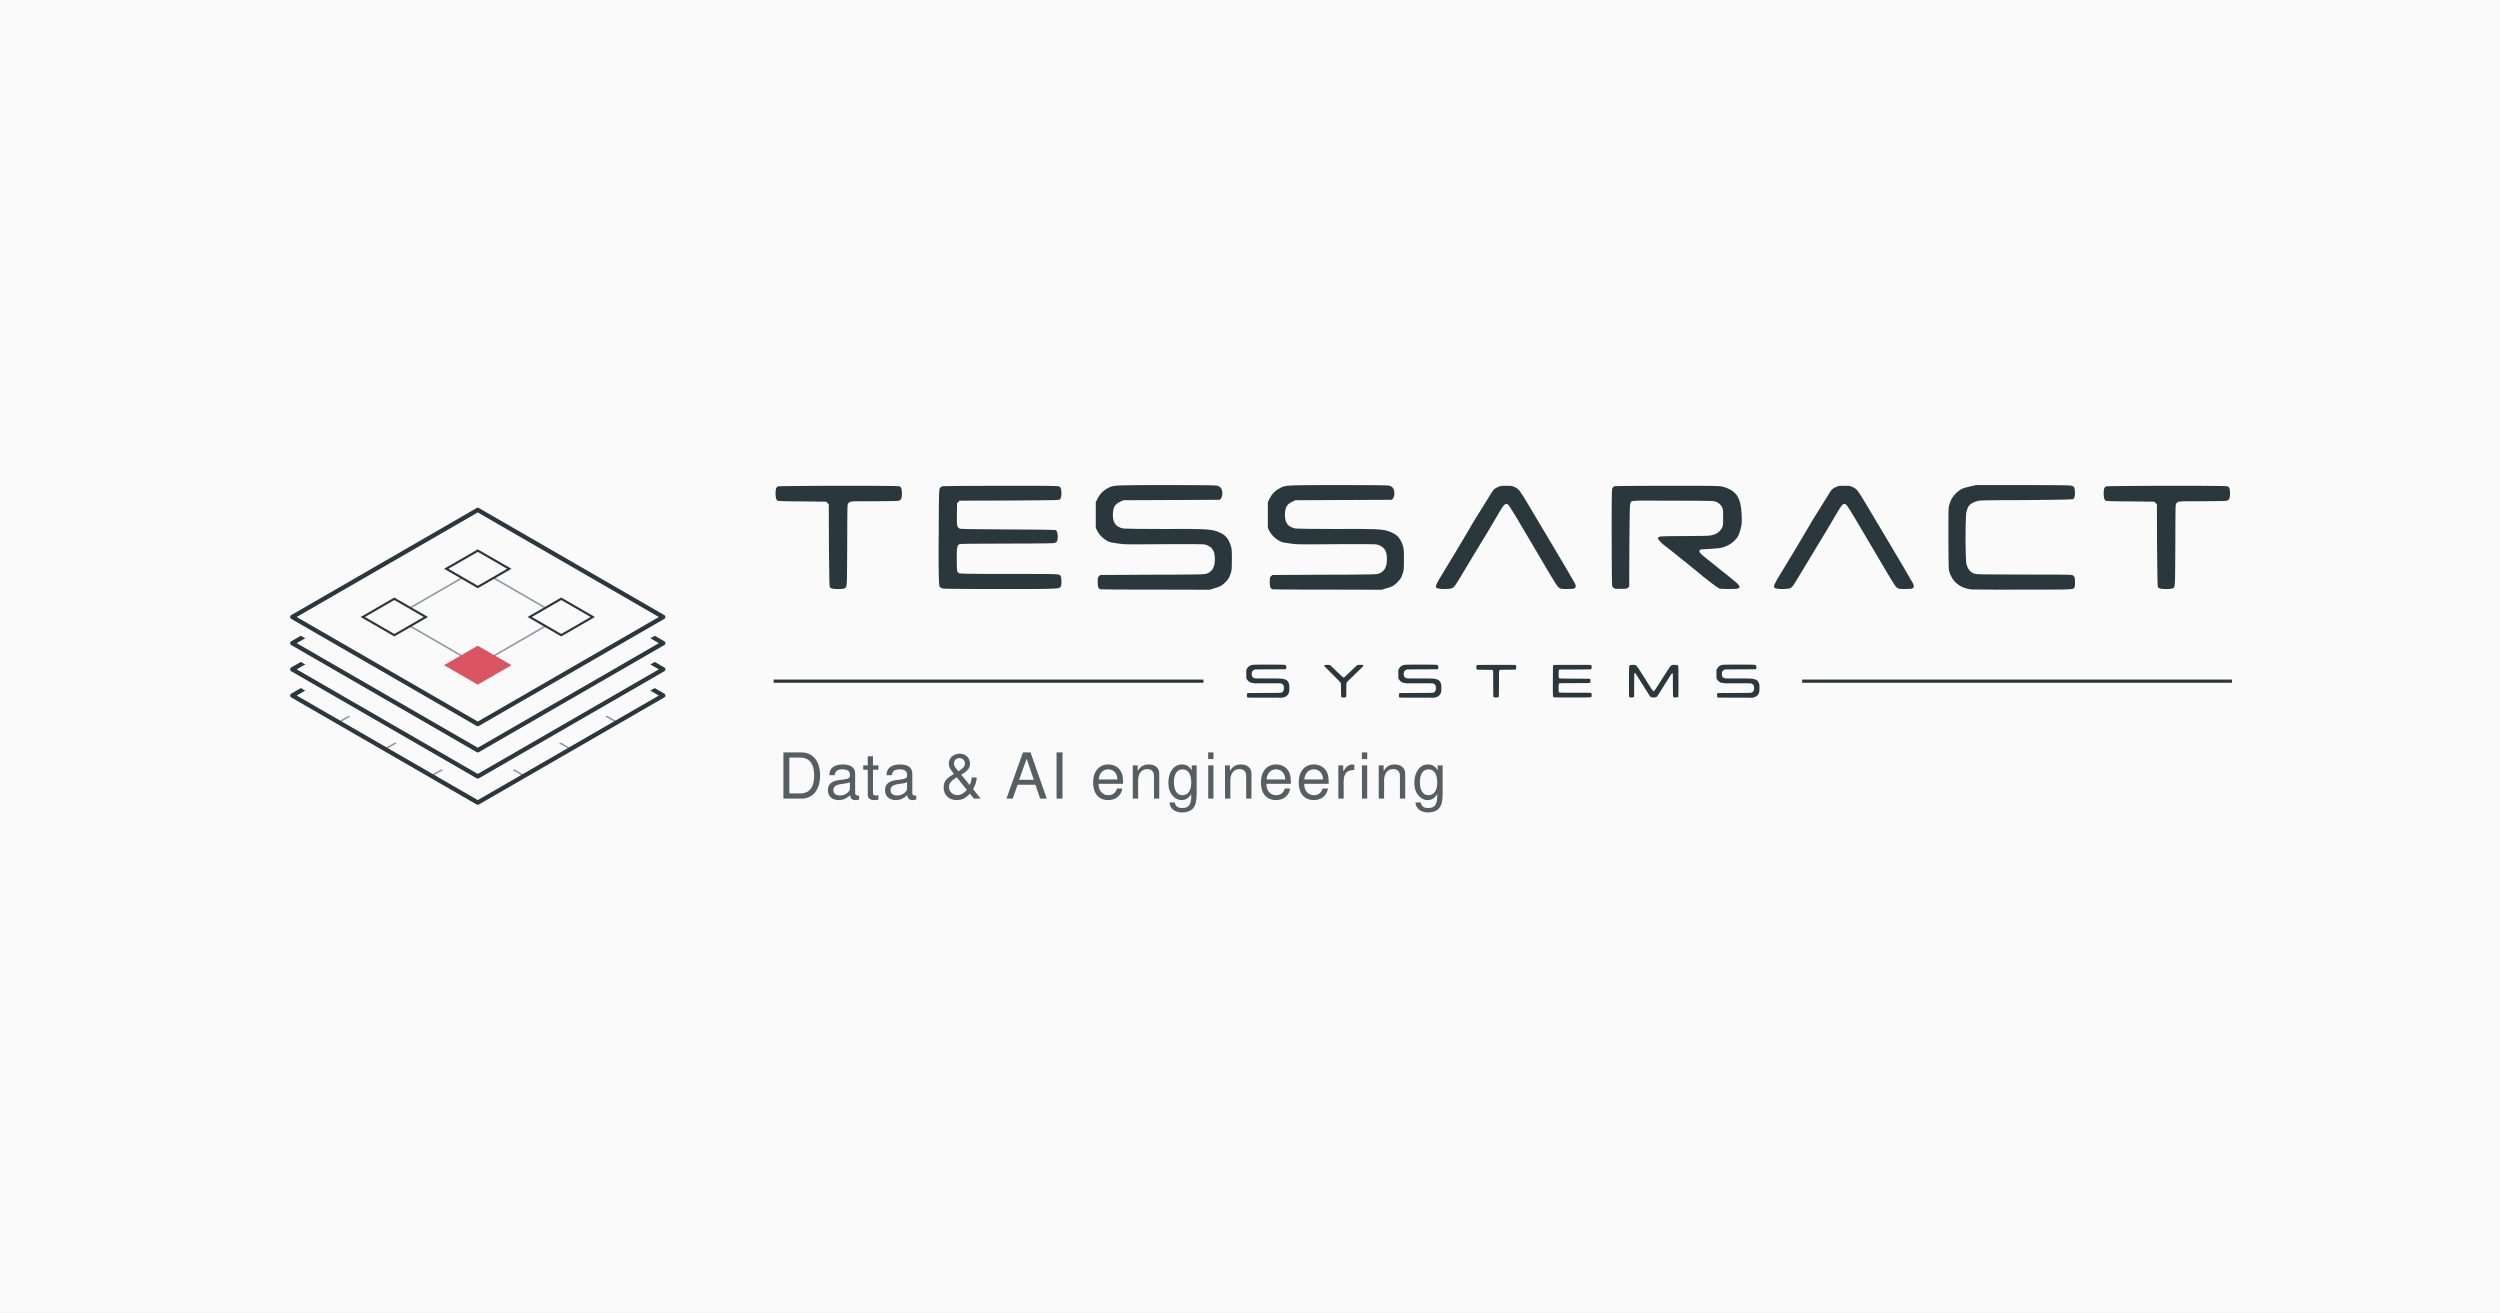
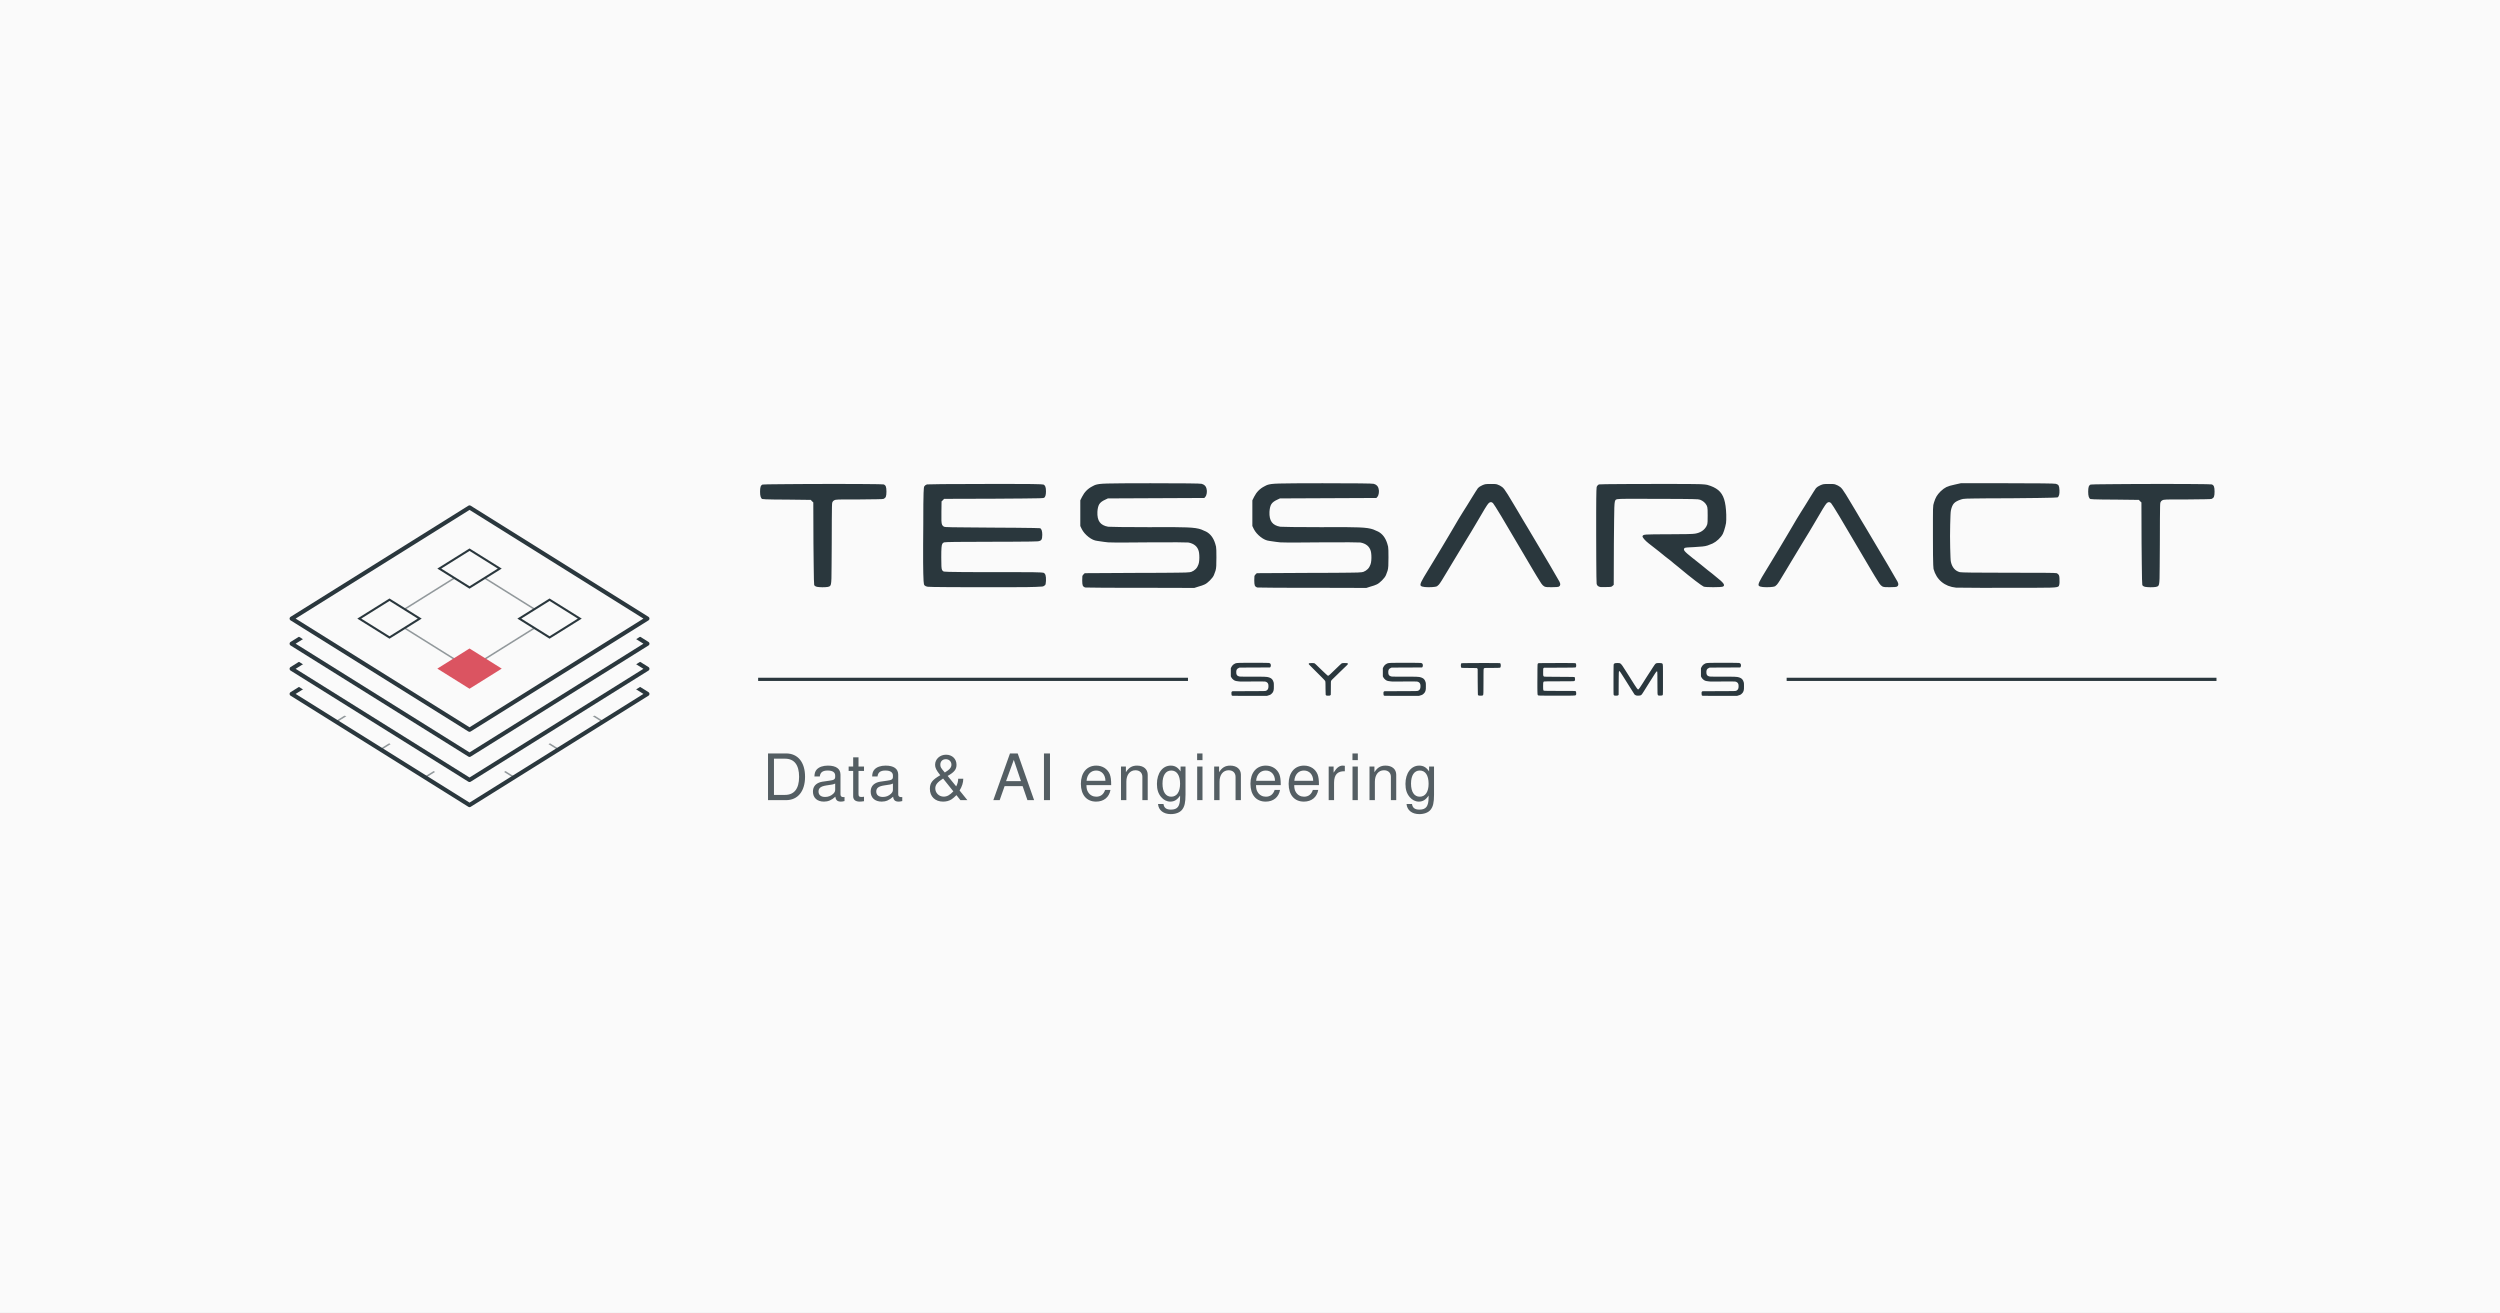
<svg xmlns="http://www.w3.org/2000/svg" viewBox="0 0 1200 630" width="1200" height="630" role="img" aria-label="Tessaract Systems">
  <defs>
    <mask id="og_m0" maskUnits="userSpaceOnUse" x="0" y="0" width="760" height="610">
      <rect x="0" y="0" width="760" height="610" fill="#fff" />
-       <polygon points="200,218.85 370,317 200,415.15 30,317" fill="#000" stroke="#000" stroke-width="22" stroke-linejoin="round" />
-       <polygon points="200,194.85 370,293 200,391.15 30,293" fill="#000" stroke="#000" stroke-width="22" stroke-linejoin="round" />
-       <polygon points="200,170.85 370,269 200,367.15 30,269" fill="#000" stroke="#000" stroke-width="22" stroke-linejoin="round" />
+       <polygon points="200,210.75 370,317 200,423.25 30,317" fill="#000" stroke="#000" stroke-width="22" stroke-linejoin="round" />
+       <polygon points="200,186.75 370,293 200,399.25 30,293" fill="#000" stroke="#000" stroke-width="22" stroke-linejoin="round" />
+       <polygon points="200,162.75 370,269 200,375.25 30,269" fill="#000" stroke="#000" stroke-width="22" stroke-linejoin="round" />
    </mask>
    <mask id="og_m1" maskUnits="userSpaceOnUse" x="0" y="0" width="760" height="610">
      <rect x="0" y="0" width="760" height="610" fill="#fff" />
-       <polygon points="200,194.85 370,293 200,391.15 30,293" fill="#000" stroke="#000" stroke-width="22" stroke-linejoin="round" />
-       <polygon points="200,170.85 370,269 200,367.15 30,269" fill="#000" stroke="#000" stroke-width="22" stroke-linejoin="round" />
+       <polygon points="200,186.75 370,293 200,399.25 30,293" fill="#000" stroke="#000" stroke-width="22" stroke-linejoin="round" />
+       <polygon points="200,162.75 370,269 200,375.25 30,269" fill="#000" stroke="#000" stroke-width="22" stroke-linejoin="round" />
    </mask>
    <mask id="og_m2" maskUnits="userSpaceOnUse" x="0" y="0" width="760" height="610">
      <rect x="0" y="0" width="760" height="610" fill="#fff" />
-       <polygon points="200,170.85 370,269 200,367.15 30,269" fill="#000" stroke="#000" stroke-width="22" stroke-linejoin="round" />
+       <polygon points="200,162.75 370,269 200,375.25 30,269" fill="#000" stroke="#000" stroke-width="22" stroke-linejoin="round" />
    </mask>
  </defs>
  <rect width="1200" height="630" fill="#FAFAFA" />
-   <g transform="translate(132.98,236.38) scale(0.5236397) translate(-16,-154.85)">
+   <g transform="translate(132.98,235.54) scale(0.5021398) translate(-16,-146.75)">
    <g mask="url(#og_m0)">
-       <polygon points="200,242.85 370,341 200,439.15 30,341" fill="none" stroke="#2A373D" stroke-width="4" stroke-linejoin="round" />
-       <path d="M72.5,365.54 L242.5,267.39 M115,390.07 L285,291.93 M157.5,414.61 L327.5,316.46 M157.5,267.39 L327.5,365.54 M115,291.93 L285,390.07 M72.5,316.46 L242.5,414.61" fill="none" stroke="#2A373D" stroke-width="1.5" stroke-linecap="round" opacity=".5" />
+       <polygon points="200,234.75 370,341 200,447.25 30,341" fill="none" stroke="#2A373D" stroke-width="4" stroke-linejoin="round" />
+       <path d="M72.5,367.56 L242.5,261.31 M115,394.12 L285,287.88 M157.5,420.69 L327.5,314.44 M157.5,261.31 L327.5,367.56 M115,287.88 L285,394.12 M72.5,314.44 L242.5,420.69" fill="none" stroke="#2A373D" stroke-width="1.5" stroke-linecap="round" opacity=".5" />
    </g>
    <g mask="url(#og_m1)">
-       <polygon points="200,218.85 370,317 200,415.15 30,317" fill="none" stroke="#2A373D" stroke-width="4" stroke-linejoin="round" />
-       <path d="M195.8,319.42 L191.5,267.93" fill="none" stroke="#2A373D" stroke-width="2" opacity=".75" />
-       <path d="M195.8,319.42 L289.2,314.58" fill="none" stroke="#2A373D" stroke-width="2" opacity=".75" />
-       <path d="M195.8,319.42 L106.5,321.85" fill="none" stroke="#2A373D" stroke-width="2" opacity=".75" />
-       <path d="M195.8,319.42 L204.2,368.5" fill="none" stroke="#2A373D" stroke-width="2" opacity=".75" />
-       <path d="M191.5,267.93 L289.2,314.58 M204.2,368.5 L106.5,321.85" fill="none" stroke="#2A373D" stroke-width="2" opacity=".75" />
-       <ellipse cx="191.5" cy="267.93" rx="10.8" ry="6.24" fill="#FAFAFA" stroke="#2A373D" stroke-width="2" />
-       <ellipse cx="289.2" cy="314.58" rx="10.8" ry="6.24" fill="#FAFAFA" stroke="#2A373D" stroke-width="2" />
-       <ellipse cx="106.5" cy="321.85" rx="10.8" ry="6.24" fill="#FAFAFA" stroke="#2A373D" stroke-width="2" />
-       <ellipse cx="204.2" cy="368.5" rx="10.8" ry="6.24" fill="#FAFAFA" stroke="#2A373D" stroke-width="2" />
-       <ellipse cx="195.8" cy="319.42" rx="15.6" ry="9.01" fill="#2A373D" stroke="#2A373D" stroke-width="2" />
+       <polygon points="200,210.75 370,317 200,423.25 30,317" fill="none" stroke="#2A373D" stroke-width="4" stroke-linejoin="round" />
+       <path d="M195.8,319.62 L191.5,263.88" fill="none" stroke="#2A373D" stroke-width="2" opacity=".75" />
+       <path d="M195.8,319.62 L289.2,314.38" fill="none" stroke="#2A373D" stroke-width="2" opacity=".75" />
+       <path d="M195.8,319.62 L106.5,322.25" fill="none" stroke="#2A373D" stroke-width="2" opacity=".75" />
+       <path d="M195.8,319.62 L204.2,372.75" fill="none" stroke="#2A373D" stroke-width="2" opacity=".75" />
+       <path d="M191.5,263.88 L289.2,314.38 M204.2,372.75 L106.5,322.25" fill="none" stroke="#2A373D" stroke-width="2" opacity=".75" />
+       <ellipse cx="191.5" cy="263.88" rx="10.8" ry="6.75" fill="#FAFAFA" stroke="#2A373D" stroke-width="2" />
+       <ellipse cx="289.2" cy="314.38" rx="10.8" ry="6.75" fill="#FAFAFA" stroke="#2A373D" stroke-width="2" />
+       <ellipse cx="106.5" cy="322.25" rx="10.8" ry="6.75" fill="#FAFAFA" stroke="#2A373D" stroke-width="2" />
+       <ellipse cx="204.2" cy="372.75" rx="10.8" ry="6.75" fill="#FAFAFA" stroke="#2A373D" stroke-width="2" />
+       <ellipse cx="195.8" cy="319.62" rx="15.6" ry="9.75" fill="#2A373D" stroke="#2A373D" stroke-width="2" />
    </g>
    <g mask="url(#og_m2)">
-       <polygon points="200,194.85 370,293 200,391.15 30,293" fill="none" stroke="#2A373D" stroke-width="4" stroke-linejoin="round" />
-       <polygon points="200,226.26 315.6,293 200,359.74 84.4,293" fill="none" stroke="#2A373D" stroke-width="2" stroke-dasharray="7 8" opacity=".75" />
-       <polygon points="200,261.59 254.4,293 200,324.41 145.6,293" fill="none" stroke="#2A373D" stroke-width="2" opacity=".75" />
-       <ellipse cx="200" cy="293" rx="9.6" ry="5.54" fill="#DB5461" />
+       <polygon points="200,186.75 370,293 200,399.25 30,293" fill="none" stroke="#2A373D" stroke-width="4" stroke-linejoin="round" />
+       <polygon points="200,220.75 315.6,293 200,365.25 84.4,293" fill="none" stroke="#2A373D" stroke-width="2" stroke-dasharray="7 8" opacity=".75" />
+       <polygon points="200,259 254.4,293 200,327 145.6,293" fill="none" stroke="#2A373D" stroke-width="2" opacity=".75" />
+       <ellipse cx="200" cy="293" rx="9.6" ry="6" fill="#DB5461" />
    </g>
    <g>
-       <polygon points="200,170.85 370,269 200,367.15 30,269" fill="none" stroke="#2A373D" stroke-width="4" stroke-linejoin="round" />
-       <polygon points="200,224.83 276.5,269 200,313.17 123.5,269" fill="none" stroke="#2A373D" stroke-width="1.5" opacity=".5" />
-       <polygon points="200,208.15 228.9,224.83 200,241.52 171.1,224.83" fill="#FAFAFA" stroke="#2A373D" stroke-width="2" />
-       <polygon points="276.5,252.31 305.4,269 276.5,285.69 247.6,269" fill="#FAFAFA" stroke="#2A373D" stroke-width="2" />
-       <polygon points="123.5,252.31 152.4,269 123.5,285.69 94.6,269" fill="#FAFAFA" stroke="#2A373D" stroke-width="2" />
-       <polygon points="200,296.48 228.9,313.17 200,329.85 171.1,313.17" fill="#DB5461" stroke="#DB5461" stroke-width="2" />
+       <polygon points="200,162.75 370,269 200,375.25 30,269" fill="none" stroke="#2A373D" stroke-width="4" stroke-linejoin="round" />
+       <polygon points="200,221.19 276.5,269 200,316.81 123.5,269" fill="none" stroke="#2A373D" stroke-width="1.5" opacity=".5" />
+       <polygon points="200,203.12 228.9,221.19 200,239.25 171.1,221.19" fill="#FAFAFA" stroke="#2A373D" stroke-width="2" />
+       <polygon points="276.5,250.94 305.4,269 276.5,287.06 247.6,269" fill="#FAFAFA" stroke="#2A373D" stroke-width="2" />
+       <polygon points="123.5,250.94 152.4,269 123.5,287.06 94.6,269" fill="#FAFAFA" stroke="#2A373D" stroke-width="2" />
+       <polygon points="200,298.75 228.9,316.81 200,334.88 171.1,316.81" fill="#DB5461" stroke="#DB5461" stroke-width="2" />
    </g>
  </g>
-   <g transform="translate(371.34,232.82) scale(0.35) translate(-0,-699.26)">wordmark: the generator composes this with a freshly drawn mark.
+   <g transform="translate(363.91,231.95) scale(0.35) translate(-0,-699.26)">wordmark: the generator composes this with a freshly drawn mark.
<path d="M76.852 -3.034Q76.65 -3.236 76.448 -11.123Q76.245 -19.011 76.144 -31.853Q76.043 -44.696 75.841 -60.268L75.639 -116.289L73.819 -117.907L72.201 -119.728L39.437 -120.132Q30.336 -120.132 22.853 -120.233Q15.37 -120.334 10.618 -120.537Q5.865 -120.739 5.663 -120.941Q2.629 -122.357 2.629 -130.851Q2.629 -135.502 3.337 -137.727Q4.045 -139.952 6.067 -140.761Q6.472 -140.963 13.55 -141.064Q20.629 -141.165 32.46 -141.266Q44.291 -141.368 58.853 -141.469Q73.414 -141.57 88.987 -141.57Q104.559 -141.57 119.121 -141.57Q133.682 -141.57 145.513 -141.469Q157.345 -141.368 164.524 -141.266Q171.704 -141.165 172.108 -140.963Q174.333 -140.154 175.142 -138.031Q175.951 -135.907 175.951 -131.053Q175.951 -126.199 175.142 -124.177Q174.333 -122.154 172.108 -121.143Q171.299 -120.739 162.906 -120.638Q154.513 -120.537 138.132 -120.334Q126.806 -120.334 120.334 -120.334Q113.863 -120.334 110.526 -120.233Q107.189 -120.132 105.975 -119.829Q104.762 -119.525 104.155 -119.121Q102.335 -118.11 101.728 -116.289Q101.323 -115.683 101.222 -110.121Q101.121 -104.559 101.02 -92.627Q100.919 -80.695 100.919 -60.673Q100.717 -41.257 100.717 -29.629Q100.717 -18 100.515 -12.135Q100.312 -6.27 99.807 -4.146Q99.301 -2.022 98.29 -1.416Q98.088 -1.213 97.076 -0.809Q95.661 -0.202 91.717 0.0Q87.773 0.202 83.931 -0.101Q80.088 -0.404 79.077 -1.011Q77.257 -1.82 76.852 -3.034Z M228.284 -2.427Q227.677 -3.034 227.374 -4.146Q227.071 -5.258 226.869 -8.595Q226.666 -11.932 226.464 -19.213Q226.262 -23.662 226.262 -34.078Q226.262 -44.493 226.262 -58.044Q226.262 -71.594 226.464 -85.751Q226.464 -103.548 226.565 -113.863Q226.666 -124.177 226.869 -129.233Q227.071 -134.289 227.273 -136.008Q227.475 -137.727 227.88 -138.334Q229.093 -140.154 231.52 -140.963Q232.734 -141.165 252.452 -141.368Q272.171 -141.57 311.406 -141.57Q335.877 -141.57 351.248 -141.57Q366.618 -141.57 375.112 -141.469Q383.606 -141.368 387.045 -141.165Q390.483 -140.963 391.292 -140.761Q393.112 -139.952 393.921 -137.828Q394.73 -135.705 394.73 -131.458Q394.73 -124.177 392.101 -122.559Q391.494 -122.154 385.123 -121.952Q378.753 -121.75 363.787 -121.649Q348.821 -121.548 322.731 -121.346L254.98 -121.143L253.362 -119.323L251.542 -117.705L251.34 -103.346Q251.138 -95.256 251.34 -91.211Q251.542 -87.167 252.25 -85.65Q252.958 -84.133 254.576 -83.122Q255.182 -82.717 257.407 -82.515Q259.632 -82.313 266.002 -82.212Q272.373 -82.11 285.519 -82.009Q298.665 -81.908 321.114 -81.706Q338.911 -81.706 353.675 -81.504Q368.438 -81.301 377.438 -81.2Q386.438 -81.099 386.64 -80.897Q389.674 -79.481 389.674 -71.796Q389.674 -66.942 388.46 -65.122Q387.247 -63.302 383.404 -62.897Q382.393 -62.695 373.292 -62.594Q364.191 -62.493 349.832 -62.392Q335.473 -62.291 318.484 -62.291Q285.317 -62.291 270.755 -62.088Q256.194 -61.886 254.98 -61.482Q253.362 -60.875 252.553 -59.459Q251.744 -58.044 251.441 -53.999Q251.138 -49.954 251.138 -41.055Q251.138 -32.763 251.34 -28.82Q251.542 -24.876 252.25 -23.561Q252.958 -22.247 254.576 -21.438Q255.182 -21.235 261.755 -21.033Q268.328 -20.831 282.991 -20.73Q297.653 -20.629 322.731 -20.629Q343.765 -20.629 356.91 -20.629Q370.056 -20.629 377.337 -20.528Q384.618 -20.426 387.55 -20.224Q390.483 -20.022 391.292 -19.82Q393.314 -19.011 394.123 -16.483Q394.932 -13.955 394.73 -8.696Q394.528 -5.258 394.224 -4.146Q393.921 -3.034 392.707 -2.225Q391.696 -1.213 389.775 -0.91Q387.854 -0.607 380.573 -0.404Q377.539 -0.202 368.337 -0.101Q359.135 0.0 345.888 0.0Q332.641 0.0 317.574 0.0Q302.507 0.0 287.845 0.0Q273.182 0.0 260.845 -0.101Q248.508 -0.202 240.823 -0.303Q233.138 -0.404 232.531 -0.607Q229.7 -1.011 228.284 -2.427Z M444.434 -9.303Q444.434 -13.955 444.636 -15.067Q444.838 -16.179 446.052 -17.393L447.872 -19.213L519.466 -19.618Q539.892 -19.618 553.24 -19.719Q566.588 -19.82 574.476 -19.921Q582.363 -20.022 586.206 -20.123Q590.048 -20.224 591.666 -20.528Q593.284 -20.831 594.093 -21.033Q601.374 -23.865 603.801 -31.145Q604.61 -33.168 604.913 -36.707Q605.217 -40.246 605.014 -43.786Q604.812 -47.325 604.205 -49.549Q601.576 -59.055 590.048 -61.279Q588.228 -61.482 574.678 -61.583Q561.128 -61.684 534.027 -61.482Q516.837 -61.279 506.118 -61.279Q495.399 -61.279 489.332 -61.279Q483.264 -61.279 480.13 -61.482Q476.995 -61.684 474.77 -62.088Q471.939 -62.493 469.107 -62.897Q466.276 -63.302 465.063 -63.504Q459.198 -64.111 453.029 -68.965Q446.861 -73.819 443.827 -79.684L441.805 -83.931V-119.121L444.232 -123.975Q449.085 -133.682 458.389 -138.334Q459.4 -138.941 460.31 -139.345Q461.22 -139.75 462.029 -140.154Q464.254 -140.963 467.793 -141.469Q471.332 -141.974 478.815 -142.176Q486.298 -142.379 500.455 -142.48Q514.612 -142.581 538.072 -142.581Q605.823 -142.581 608.25 -141.772Q613.913 -140.154 614.924 -135.098Q615.733 -132.267 615.228 -128.93Q614.722 -125.593 613.306 -123.975L611.891 -122.357L479.624 -121.75L475.781 -119.93Q469.916 -117.301 467.793 -113.761Q465.669 -110.222 465.265 -103.346Q464.86 -94.043 468.4 -89.189Q471.939 -84.335 480.029 -82.919Q482.051 -82.717 496.714 -82.515Q511.376 -82.313 536.252 -82.313Q555.263 -82.515 567.701 -82.414Q580.139 -82.313 587.824 -82.009Q595.509 -81.706 600.059 -80.998Q604.61 -80.29 607.644 -79.178Q610.677 -78.066 614.318 -76.245Q623.216 -71.594 626.857 -59.662Q627.666 -57.437 627.969 -55.617Q628.272 -53.797 628.373 -50.561Q628.475 -47.325 628.475 -40.853Q628.475 -33.37 628.272 -29.325Q628.07 -25.28 627.261 -22.651Q626.452 -20.022 625.036 -16.584Q623.621 -13.348 619.576 -9.303Q615.531 -5.258 612.497 -3.843Q611.284 -3.236 608.756 -2.326Q606.228 -1.416 603.801 -0.809L598.138 1.011L523.915 0.809Q508.545 0.809 494.994 0.809Q481.444 0.809 471.029 0.708Q460.613 0.607 454.546 0.506Q448.479 0.404 448.276 0.404Q445.85 -0.607 445.142 -2.427Q444.434 -4.247 444.434 -9.303Z M680.403 -9.303Q680.403 -13.955 680.606 -15.067Q680.808 -16.179 682.021 -17.393L683.841 -19.213L755.435 -19.618Q775.862 -19.618 789.21 -19.719Q802.558 -19.82 810.445 -19.921Q818.333 -20.022 822.175 -20.123Q826.018 -20.224 827.636 -20.528Q829.254 -20.831 830.063 -21.033Q837.343 -23.865 839.77 -31.145Q840.579 -33.168 840.883 -36.707Q841.186 -40.246 840.984 -43.786Q840.782 -47.325 840.175 -49.549Q837.546 -59.055 826.018 -61.279Q824.198 -61.482 810.647 -61.583Q797.097 -61.684 769.997 -61.482Q752.806 -61.279 742.087 -61.279Q731.368 -61.279 725.301 -61.279Q719.234 -61.279 716.099 -61.482Q712.964 -61.684 710.74 -62.088Q707.908 -62.493 705.077 -62.897Q702.245 -63.302 701.032 -63.504Q695.167 -64.111 688.999 -68.965Q682.83 -73.819 679.797 -79.684L677.774 -83.931V-119.121L680.201 -123.975Q685.055 -133.682 694.358 -138.334Q695.369 -138.941 696.279 -139.345Q697.189 -139.75 697.998 -140.154Q700.223 -140.963 703.762 -141.469Q707.302 -141.974 714.785 -142.176Q722.267 -142.379 736.424 -142.48Q750.581 -142.581 774.042 -142.581Q841.793 -142.581 844.22 -141.772Q849.883 -140.154 850.894 -135.098Q851.703 -132.267 851.197 -128.93Q850.691 -125.593 849.276 -123.975L847.86 -122.357L715.593 -121.75L711.751 -119.93Q705.886 -117.301 703.762 -113.761Q701.639 -110.222 701.234 -103.346Q700.83 -94.043 704.369 -89.189Q707.908 -84.335 715.998 -82.919Q718.02 -82.717 732.683 -82.515Q747.346 -82.313 772.221 -82.313Q791.232 -82.515 803.67 -82.414Q816.108 -82.313 823.793 -82.009Q831.478 -81.706 836.029 -80.998Q840.579 -80.29 843.613 -79.178Q846.647 -78.066 850.287 -76.245Q859.186 -71.594 862.826 -59.662Q863.635 -57.437 863.938 -55.617Q864.242 -53.797 864.343 -50.561Q864.444 -47.325 864.444 -40.853Q864.444 -33.37 864.242 -29.325Q864.039 -25.28 863.231 -22.651Q862.422 -20.022 861.006 -16.584Q859.59 -13.348 855.545 -9.303Q851.5 -5.258 848.467 -3.843Q847.253 -3.236 844.725 -2.326Q842.197 -1.416 839.77 -0.809L834.108 1.011L759.885 0.809Q744.514 0.809 730.964 0.809Q717.414 0.809 706.998 0.708Q696.583 0.607 690.515 0.506Q684.448 0.404 684.246 0.404Q681.819 -0.607 681.111 -2.427Q680.403 -4.247 680.403 -9.303Z M918.193 -22.449Q921.631 -28.112 926.788 -36.606Q931.945 -45.1 937.406 -54.201Q942.866 -63.302 947.518 -71.189Q952.17 -79.077 954.799 -83.526Q957.226 -87.975 960.664 -93.537Q964.102 -99.099 966.327 -102.739Q968.551 -106.177 972.192 -112.042Q975.832 -117.907 978.663 -122.559Q981.495 -127.211 984.023 -131.154Q986.551 -135.098 987.158 -135.907Q988.978 -137.929 993.023 -139.75Q995.652 -140.963 997.472 -141.266Q999.292 -141.57 1004.955 -141.57Q1008.798 -141.57 1010.618 -141.469Q1012.438 -141.368 1013.752 -140.862Q1015.067 -140.356 1017.292 -139.345Q1019.112 -138.334 1020.426 -137.323Q1021.741 -136.311 1023.46 -134.087Q1025.179 -131.862 1028.112 -127.109Q1031.044 -122.357 1036.1 -113.863Q1038.527 -109.818 1041.965 -104.054Q1045.403 -98.29 1048.943 -92.223Q1052.482 -86.155 1055.516 -81.301Q1074.324 -49.752 1085.65 -30.539Q1096.975 -11.326 1098.998 -7.483Q1101.425 -2.629 1098.189 -0.809Q1096.773 0.0 1088.279 0.0Q1084.436 0.0 1082.11 -0.101Q1079.785 -0.202 1078.167 -1.011Q1075.942 -2.225 1073.92 -5.258Q1071.897 -8.292 1067.852 -14.966Q1066.639 -16.988 1063.605 -22.044Q1060.572 -27.1 1056.729 -33.673Q1052.886 -40.246 1049.044 -46.718Q1028.82 -81.301 1019.112 -97.38Q1009.404 -113.458 1007.786 -115.278Q1004.753 -118.312 1001.517 -114.874Q1000.303 -113.66 996.461 -107.391Q992.618 -101.121 987.764 -92.627Q986.753 -91.009 984.124 -86.459Q981.495 -81.908 977.753 -75.74Q974.012 -69.571 970.169 -63.302Q966.327 -56.83 961.675 -49.246Q957.023 -41.662 952.877 -34.685Q948.732 -27.707 945.9 -23.056Q940.237 -13.55 937.507 -9.202Q934.777 -4.854 933.462 -3.438Q932.148 -2.022 930.934 -1.213Q929.114 -0.404 924.058 -0.101Q919.002 0.202 914.35 -0.202Q910.103 -0.607 908.789 -1.921Q907.474 -3.236 909.699 -7.786Q911.923 -12.337 918.193 -22.449Z M1149.915 -4.854Q1149.713 -5.461 1149.612 -14.865Q1149.511 -24.269 1149.41 -39.235Q1149.309 -54.201 1149.309 -71.998Q1149.309 -90.605 1149.309 -102.537Q1149.309 -114.469 1149.41 -121.548Q1149.511 -128.626 1149.612 -132.165Q1149.713 -135.705 1149.915 -136.918Q1150.117 -138.132 1150.522 -138.536Q1151.533 -140.356 1153.151 -140.963Q1153.556 -141.165 1162.657 -141.266Q1171.757 -141.368 1187.836 -141.469Q1203.914 -141.57 1225.756 -141.57Q1246.587 -141.57 1259.935 -141.57Q1273.283 -141.57 1281.07 -141.469Q1288.856 -141.368 1292.698 -141.266Q1296.541 -141.165 1298.361 -140.862Q1300.181 -140.559 1301.597 -140.356Q1311.103 -137.727 1316.664 -133.177Q1322.226 -128.626 1324.754 -120.638Q1327.282 -112.649 1327.686 -99.503Q1327.686 -94.852 1327.686 -92.324Q1327.686 -89.796 1327.383 -87.874Q1327.08 -85.953 1326.271 -82.919Q1325.664 -80.29 1324.653 -77.358Q1323.642 -74.425 1323.035 -73.212Q1321.012 -69.369 1317.069 -65.628Q1313.125 -61.886 1308.878 -59.864Q1305.237 -58.246 1302.204 -57.235Q1299.17 -56.223 1295.024 -55.819Q1290.878 -55.414 1284.002 -55.01Q1271.665 -54.605 1270.654 -53.797Q1268.632 -52.179 1270.654 -49.549Q1272.676 -46.92 1280.968 -40.449Q1284.002 -38.022 1286.732 -35.898Q1289.463 -33.774 1293.103 -30.842Q1296.743 -27.909 1302.406 -23.258Q1305.035 -21.235 1308.271 -18.707Q1311.507 -16.179 1313.529 -14.359Q1321.619 -8.09 1323.743 -5.056Q1325.866 -2.022 1323.035 -0.809Q1322.024 -0.404 1318.282 -0.202Q1314.541 0.0 1309.889 0.0Q1305.237 0.0 1301.395 -0.202Q1297.552 -0.404 1296.743 -0.809Q1294.519 -1.82 1285.215 -8.899Q1275.912 -15.977 1262.16 -27.505Q1258.924 -30.134 1255.89 -32.561Q1252.857 -34.988 1251.845 -35.999Q1250.632 -36.808 1248.306 -38.729Q1245.98 -40.651 1243.756 -42.269Q1240.115 -45.302 1235.565 -48.943Q1231.014 -52.583 1221.307 -60.066Q1217.464 -63.1 1215.138 -65.83Q1212.813 -68.56 1212.813 -69.774Q1213.015 -70.785 1214.026 -71.392Q1215.037 -71.998 1218.475 -72.201Q1221.914 -72.403 1229.194 -72.504Q1236.475 -72.605 1249.216 -72.605Q1263.373 -72.605 1273.182 -72.807Q1282.991 -73.01 1284.811 -73.414Q1295.934 -75.234 1300.586 -83.728Q1301.395 -85.346 1301.698 -86.459Q1302.002 -87.571 1302.103 -90.099Q1302.204 -92.627 1302.204 -98.29Q1302.204 -103.548 1302.103 -106.076Q1302.002 -108.604 1301.698 -109.818Q1301.395 -111.031 1300.788 -112.245Q1297.957 -117.503 1291.889 -119.93Q1290.878 -120.334 1288.755 -120.537Q1286.631 -120.739 1281.07 -120.84Q1275.508 -120.941 1264.587 -121.042Q1253.666 -121.143 1234.857 -121.143Q1206.543 -121.346 1193.195 -121.244Q1179.847 -121.143 1178.431 -120.739Q1177.825 -120.537 1177.319 -120.435Q1176.813 -120.334 1176.409 -120.132Q1175.398 -119.525 1174.892 -117.301Q1174.387 -115.076 1174.184 -109.009Q1173.982 -102.941 1173.881 -91.211Q1173.78 -79.481 1173.578 -59.864L1173.375 -3.236L1171.757 -1.82Q1170.948 -0.809 1169.432 -0.506Q1167.915 -0.202 1162.454 -0.202Q1156.994 0.0 1155.376 -0.202Q1153.758 -0.404 1152.342 -1.213Q1150.32 -2.427 1149.915 -4.854Z M1381.84 -22.449Q1385.278 -28.112 1390.435 -36.606Q1395.592 -45.1 1401.053 -54.201Q1406.513 -63.302 1411.165 -71.189Q1415.817 -79.077 1418.446 -83.526Q1420.873 -87.975 1424.311 -93.537Q1427.749 -99.099 1429.974 -102.739Q1432.198 -106.177 1435.839 -112.042Q1439.479 -117.907 1442.31 -122.559Q1445.142 -127.211 1447.67 -131.154Q1450.198 -135.098 1450.805 -135.907Q1452.625 -137.929 1456.67 -139.75Q1459.299 -140.963 1461.119 -141.266Q1462.939 -141.57 1468.602 -141.57Q1472.444 -141.57 1474.265 -141.469Q1476.085 -141.368 1477.399 -140.862Q1478.714 -140.356 1480.939 -139.345Q1482.759 -138.334 1484.073 -137.323Q1485.388 -136.311 1487.107 -134.087Q1488.826 -131.862 1491.759 -127.109Q1494.691 -122.357 1499.747 -113.863Q1502.174 -109.818 1505.612 -104.054Q1509.05 -98.29 1512.59 -92.223Q1516.129 -86.155 1519.162 -81.301Q1537.971 -49.752 1549.297 -30.539Q1560.622 -11.326 1562.645 -7.483Q1565.072 -2.629 1561.836 -0.809Q1560.42 0.0 1551.926 0.0Q1548.083 0.0 1545.757 -0.101Q1543.432 -0.202 1541.814 -1.011Q1539.589 -2.225 1537.567 -5.258Q1535.544 -8.292 1531.499 -14.966Q1530.286 -16.988 1527.252 -22.044Q1524.219 -27.1 1520.376 -33.673Q1516.533 -40.246 1512.691 -46.718Q1492.466 -81.301 1482.759 -97.38Q1473.051 -113.458 1471.433 -115.278Q1468.4 -118.312 1465.164 -114.874Q1463.95 -113.66 1460.108 -107.391Q1456.265 -101.121 1451.411 -92.627Q1450.4 -91.009 1447.771 -86.459Q1445.142 -81.908 1441.4 -75.74Q1437.659 -69.571 1433.816 -63.302Q1429.974 -56.83 1425.322 -49.246Q1420.67 -41.662 1416.524 -34.685Q1412.378 -27.707 1409.547 -23.056Q1403.884 -13.55 1401.154 -9.202Q1398.424 -4.854 1397.109 -3.438Q1395.795 -2.022 1394.581 -1.213Q1392.761 -0.404 1387.705 -0.101Q1382.649 0.202 1377.997 -0.202Q1373.75 -0.607 1372.436 -1.921Q1371.121 -3.236 1373.346 -7.786Q1375.57 -12.337 1381.84 -22.449Z M1611.944 -25.078Q1611.742 -26.494 1611.54 -30.64Q1611.337 -34.786 1611.236 -44.089Q1611.135 -53.392 1611.135 -70.178Q1611.135 -85.346 1611.135 -93.942Q1611.135 -102.537 1611.236 -106.683Q1611.337 -110.829 1611.641 -112.649Q1611.944 -114.469 1612.551 -116.087Q1614.169 -121.346 1616.09 -124.581Q1618.011 -127.817 1621.652 -131.458Q1625.899 -135.502 1629.64 -137.323Q1633.382 -139.143 1641.269 -140.761L1649.359 -142.581H1713.47Q1744.009 -142.581 1761.3 -142.379Q1778.592 -142.176 1779.805 -141.772Q1782.637 -140.963 1783.547 -139.345Q1784.457 -137.727 1784.659 -133.076Q1785.064 -124.986 1782.03 -123.166Q1781.423 -122.963 1775.255 -122.761Q1769.087 -122.559 1755.132 -122.357Q1741.177 -122.154 1717.11 -121.952Q1698.504 -121.952 1686.572 -121.851Q1674.639 -121.75 1667.662 -121.649Q1660.685 -121.548 1657.247 -121.447Q1653.808 -121.346 1652.393 -121.042Q1650.977 -120.739 1649.764 -120.334Q1642.887 -118.11 1640.056 -115.076Q1637.225 -112.042 1635.809 -105.368Q1635.404 -103.75 1635.202 -98.492Q1635 -93.234 1634.798 -85.751Q1634.595 -78.268 1634.595 -69.976Q1634.595 -61.684 1634.798 -54.201Q1635 -46.718 1635.202 -41.359Q1635.404 -35.999 1635.809 -34.583Q1638.438 -23.258 1647.943 -20.629Q1649.157 -20.224 1665.033 -20.022Q1680.909 -19.82 1714.683 -19.82Q1748.66 -19.82 1764.233 -19.719Q1779.805 -19.618 1780.817 -19.213Q1782.839 -18.404 1783.85 -16.584Q1784.457 -15.573 1784.659 -12.64Q1784.862 -9.708 1784.76 -6.674Q1784.659 -3.64 1784.053 -2.427Q1784.053 -2.225 1783.951 -1.921Q1783.85 -1.618 1783.648 -1.416Q1783.041 -0.607 1780.817 -0.101Q1778.592 0.404 1771.918 0.607Q1765.244 0.809 1751.492 0.809Q1737.739 0.809 1714.279 0.809Q1696.077 1.011 1680.302 0.91Q1664.527 0.809 1654.314 0.708Q1644.101 0.607 1642.685 0.607Q1630.955 -0.607 1622.966 -7.281Q1614.978 -13.955 1611.944 -25.078Z M1898.272 -3.034Q1898.07 -3.236 1897.868 -11.123Q1897.665 -19.011 1897.564 -31.853Q1897.463 -44.696 1897.261 -60.268L1897.059 -116.289L1895.238 -117.907L1893.62 -119.728L1860.857 -120.132Q1851.756 -120.132 1844.273 -120.233Q1836.79 -120.334 1832.038 -120.537Q1827.285 -120.739 1827.083 -120.941Q1824.049 -122.357 1824.049 -130.851Q1824.049 -135.502 1824.757 -137.727Q1825.465 -139.952 1827.487 -140.761Q1827.892 -140.963 1834.97 -141.064Q1842.049 -141.165 1853.88 -141.266Q1865.711 -141.368 1880.272 -141.469Q1894.834 -141.57 1910.407 -141.57Q1925.979 -141.57 1940.541 -141.57Q1955.102 -141.57 1966.933 -141.469Q1978.765 -141.368 1985.944 -141.266Q1993.124 -141.165 1993.528 -140.963Q1995.753 -140.154 1996.562 -138.031Q1997.371 -135.907 1997.371 -131.053Q1997.371 -126.199 1996.562 -124.177Q1995.753 -122.154 1993.528 -121.143Q1992.719 -120.739 1984.326 -120.638Q1975.933 -120.537 1959.551 -120.334Q1948.226 -120.334 1941.754 -120.334Q1935.282 -120.334 1931.945 -120.233Q1928.608 -120.132 1927.395 -119.829Q1926.181 -119.525 1925.575 -119.121Q1923.755 -118.11 1923.148 -116.289Q1922.743 -115.683 1922.642 -110.121Q1922.541 -104.559 1922.44 -92.627Q1922.339 -80.695 1922.339 -60.673Q1922.137 -41.257 1922.137 -29.629Q1922.137 -18 1921.934 -12.135Q1921.732 -6.27 1921.227 -4.146Q1920.721 -2.022 1919.71 -1.416Q1919.507 -1.213 1918.496 -0.809Q1917.081 -0.202 1913.137 0.0Q1909.193 0.202 1905.351 -0.101Q1901.508 -0.404 1900.497 -1.011Q1898.677 -1.82 1898.272 -3.034Z" fill="#2A373D" transform="translate(0,841.841)" />
    <path d="M3.581 -2.941Q3.581 -4.412 3.645 -4.764Q3.709 -5.116 4.092 -5.499L4.668 -6.075L27.304 -6.203Q33.763 -6.203 37.983 -6.235Q42.203 -6.267 44.697 -6.299Q47.191 -6.33 48.406 -6.362Q49.621 -6.394 50.132 -6.49Q50.644 -6.586 50.9 -6.65Q53.202 -7.545 53.969 -9.847Q54.225 -10.487 54.321 -11.606Q54.417 -12.725 54.353 -13.844Q54.289 -14.963 54.097 -15.666Q53.266 -18.672 49.621 -19.375Q49.045 -19.439 44.761 -19.471Q40.477 -19.503 31.908 -19.439Q26.473 -19.375 23.084 -19.375Q19.695 -19.375 17.777 -19.375Q15.858 -19.375 14.867 -19.439Q13.876 -19.503 13.173 -19.631Q12.277 -19.759 11.382 -19.887Q10.487 -20.015 10.103 -20.079Q8.249 -20.27 6.299 -21.805Q4.348 -23.34 3.389 -25.194L2.75 -26.537V-37.663L3.517 -39.198Q5.052 -42.267 7.993 -43.738Q8.313 -43.93 8.601 -44.058Q8.888 -44.186 9.144 -44.313Q9.847 -44.569 10.966 -44.729Q12.085 -44.889 14.451 -44.953Q16.817 -45.017 21.293 -45.049Q25.77 -45.081 33.187 -45.081Q54.608 -45.081 55.376 -44.825Q57.166 -44.313 57.486 -42.715Q57.742 -41.82 57.582 -40.765Q57.422 -39.709 56.974 -39.198L56.527 -38.686L14.707 -38.494L13.492 -37.919Q11.638 -37.088 10.966 -35.969Q10.295 -34.85 10.167 -32.676Q10.039 -29.734 11.158 -28.199Q12.277 -26.665 14.835 -26.217Q15.475 -26.153 20.11 -26.089Q24.746 -26.025 32.612 -26.025Q38.622 -26.089 42.555 -26.057Q46.488 -26.025 48.917 -25.929Q51.347 -25.834 52.786 -25.61Q54.225 -25.386 55.184 -25.034Q56.143 -24.683 57.294 -24.107Q60.108 -22.636 61.259 -18.864Q61.514 -18.16 61.61 -17.585Q61.706 -17.009 61.738 -15.986Q61.77 -14.963 61.77 -12.917Q61.77 -10.551 61.706 -9.272Q61.642 -7.993 61.387 -7.162Q61.131 -6.33 60.683 -5.243Q60.236 -4.22 58.957 -2.941Q57.678 -1.663 56.719 -1.215Q56.335 -1.023 55.536 -0.735Q54.736 -0.448 53.969 -0.256L52.179 0.32L28.711 0.256Q23.851 0.256 19.567 0.256Q15.283 0.256 11.99 0.224Q8.696 0.192 6.778 0.16Q4.86 0.128 4.796 0.128Q4.028 -0.192 3.805 -0.767Q3.581 -1.343 3.581 -2.941Z M132.855 -1.087 132.728 -5.307Q132.664 -7.034 132.632 -9.624Q132.6 -12.213 132.6 -14.068Q132.6 -16.05 132.536 -17.617Q132.472 -19.183 132.344 -19.631Q132.28 -19.951 131.96 -20.398Q131.641 -20.846 130.585 -21.997Q129.53 -23.148 127.292 -25.386Q125.054 -27.624 121.154 -31.525Q118.148 -34.53 115.591 -37.088Q113.033 -39.645 111.498 -41.212Q109.963 -42.779 109.836 -42.907Q109.516 -43.418 109.676 -43.898Q109.836 -44.377 110.347 -44.505Q110.539 -44.569 111.594 -44.633Q112.649 -44.697 113.928 -44.697Q115.846 -44.697 116.518 -44.633Q117.189 -44.569 117.637 -44.313Q117.893 -44.186 119.267 -42.939Q120.642 -41.692 122.241 -40.093Q125.758 -36.64 128.667 -33.89Q131.577 -31.141 133.399 -29.446Q135.221 -27.752 135.541 -27.56Q135.669 -27.496 135.797 -27.432Q135.925 -27.368 136.053 -27.304Q136.308 -27.24 136.852 -27.56Q137.396 -27.88 138.579 -28.935Q139.761 -29.99 141.968 -32.164Q144.174 -34.338 147.946 -37.919Q150.504 -40.413 152.518 -42.299Q154.533 -44.186 154.788 -44.313Q155.236 -44.569 155.939 -44.633Q156.643 -44.697 158.625 -44.761Q161.822 -44.825 162.749 -44.473Q163.677 -44.122 163.165 -43.035Q163.037 -42.779 162.046 -41.788Q161.055 -40.796 159.84 -39.645Q159.009 -38.878 157.666 -37.567Q156.323 -36.256 154.788 -34.786Q153.254 -33.315 151.911 -32.036Q150.568 -30.693 149.033 -29.191Q147.499 -27.688 146.124 -26.377Q144.749 -25.066 143.918 -24.235Q142.575 -23.02 141.552 -21.933Q140.529 -20.846 140.401 -20.526Q140.209 -20.142 140.113 -19.663Q140.017 -19.183 139.985 -17.872Q139.953 -16.562 139.953 -13.62Q139.953 -11.126 139.921 -8.409Q139.889 -5.691 139.889 -4.348L139.825 -1.151L139.25 -0.575Q138.866 -0.128 138.483 -0.064Q138.099 0.0 136.308 0.0Q134.582 0.0 134.166 -0.064Q133.751 -0.128 133.367 -0.512Z M212.062 -2.941Q212.062 -4.412 212.126 -4.764Q212.19 -5.116 212.573 -5.499L213.149 -6.075L235.785 -6.203Q242.243 -6.203 246.464 -6.235Q250.684 -6.267 253.178 -6.299Q255.672 -6.33 256.887 -6.362Q258.102 -6.394 258.613 -6.49Q259.125 -6.586 259.38 -6.65Q261.682 -7.545 262.45 -9.847Q262.706 -10.487 262.802 -11.606Q262.897 -12.725 262.833 -13.844Q262.77 -14.963 262.578 -15.666Q261.746 -18.672 258.102 -19.375Q257.526 -19.439 253.242 -19.471Q248.958 -19.503 240.389 -19.439Q234.954 -19.375 231.565 -19.375Q228.176 -19.375 226.257 -19.375Q224.339 -19.375 223.348 -19.439Q222.357 -19.503 221.653 -19.631Q220.758 -19.759 219.863 -19.887Q218.968 -20.015 218.584 -20.079Q216.73 -20.27 214.779 -21.805Q212.829 -23.34 211.87 -25.194L211.23 -26.537V-37.663L211.998 -39.198Q213.532 -42.267 216.474 -43.738Q216.794 -43.93 217.081 -44.058Q217.369 -44.186 217.625 -44.313Q218.328 -44.569 219.447 -44.729Q220.566 -44.889 222.932 -44.953Q225.298 -45.017 229.774 -45.049Q234.25 -45.081 241.668 -45.081Q263.089 -45.081 263.857 -44.825Q265.647 -44.313 265.967 -42.715Q266.223 -41.82 266.063 -40.765Q265.903 -39.709 265.455 -39.198L265.008 -38.686L223.188 -38.494L221.973 -37.919Q220.119 -37.088 219.447 -35.969Q218.776 -34.85 218.648 -32.676Q218.52 -29.734 219.639 -28.199Q220.758 -26.665 223.316 -26.217Q223.955 -26.153 228.591 -26.089Q233.227 -26.025 241.092 -26.025Q247.103 -26.089 251.036 -26.057Q254.968 -26.025 257.398 -25.929Q259.828 -25.834 261.267 -25.61Q262.706 -25.386 263.665 -25.034Q264.624 -24.683 265.775 -24.107Q268.588 -22.636 269.739 -18.864Q269.995 -18.16 270.091 -17.585Q270.187 -17.009 270.219 -15.986Q270.251 -14.963 270.251 -12.917Q270.251 -10.551 270.187 -9.272Q270.123 -7.993 269.867 -7.162Q269.612 -6.33 269.164 -5.243Q268.716 -4.22 267.437 -2.941Q266.159 -1.663 265.199 -1.215Q264.816 -1.023 264.016 -0.735Q263.217 -0.448 262.45 -0.256L260.659 0.32L237.192 0.256Q232.332 0.256 228.048 0.256Q223.763 0.256 220.47 0.224Q217.177 0.192 215.259 0.16Q213.341 0.128 213.277 0.128Q212.509 -0.192 212.285 -0.767Q212.062 -1.343 212.062 -2.941Z M341.656 -0.959Q341.592 -1.023 341.528 -3.517Q341.464 -6.011 341.432 -10.071Q341.4 -14.132 341.336 -19.055L341.272 -36.768L340.697 -37.28L340.185 -37.855L329.826 -37.983Q326.949 -37.983 324.583 -38.015Q322.217 -38.047 320.714 -38.111Q319.212 -38.175 319.148 -38.239Q318.188 -38.686 318.188 -41.372Q318.188 -42.843 318.412 -43.546Q318.636 -44.249 319.275 -44.505Q319.403 -44.569 321.641 -44.601Q323.879 -44.633 327.62 -44.665Q331.361 -44.697 335.965 -44.729Q340.569 -44.761 345.493 -44.761Q350.416 -44.761 355.02 -44.761Q359.624 -44.761 363.365 -44.729Q367.106 -44.697 369.376 -44.665Q371.646 -44.633 371.774 -44.569Q372.477 -44.313 372.733 -43.642Q372.989 -42.971 372.989 -41.436Q372.989 -39.901 372.733 -39.262Q372.477 -38.622 371.774 -38.303Q371.518 -38.175 368.864 -38.143Q366.211 -38.111 361.031 -38.047Q357.45 -38.047 355.404 -38.047Q353.358 -38.047 352.303 -38.015Q351.248 -37.983 350.864 -37.887Q350.48 -37.791 350.288 -37.663Q349.713 -37.343 349.521 -36.768Q349.393 -36.576 349.361 -34.818Q349.329 -33.059 349.297 -29.287Q349.265 -25.514 349.265 -19.183Q349.201 -13.045 349.201 -9.368Q349.201 -5.691 349.137 -3.837Q349.074 -1.982 348.914 -1.311Q348.754 -0.639 348.434 -0.448Q348.37 -0.384 348.05 -0.256Q347.603 -0.064 346.356 0.0Q345.109 0.064 343.894 -0.032Q342.679 -0.128 342.359 -0.32Q341.784 -0.575 341.656 -0.959Z M423.804 -0.767Q423.612 -0.959 423.516 -1.311Q423.42 -1.663 423.356 -2.718Q423.292 -3.773 423.228 -6.075Q423.164 -7.481 423.164 -10.775Q423.164 -14.068 423.164 -18.352Q423.164 -22.636 423.228 -27.112Q423.228 -32.739 423.26 -36.001Q423.292 -39.262 423.356 -40.86Q423.42 -42.459 423.484 -43.003Q423.548 -43.546 423.676 -43.738Q424.059 -44.313 424.827 -44.569Q425.21 -44.633 431.445 -44.697Q437.68 -44.761 450.085 -44.761Q457.822 -44.761 462.682 -44.761Q467.542 -44.761 470.227 -44.729Q472.913 -44.697 474 -44.633Q475.087 -44.569 475.343 -44.505Q475.918 -44.249 476.174 -43.578Q476.43 -42.907 476.43 -41.564Q476.43 -39.262 475.599 -38.75Q475.407 -38.622 473.392 -38.558Q471.378 -38.494 466.646 -38.463Q461.914 -38.431 453.666 -38.367L432.244 -38.303L431.733 -37.727L431.157 -37.216L431.093 -32.676Q431.029 -30.118 431.093 -28.839Q431.157 -27.56 431.381 -27.08Q431.605 -26.601 432.116 -26.281Q432.308 -26.153 433.012 -26.089Q433.715 -26.025 435.729 -25.993Q437.744 -25.961 441.9 -25.929Q446.056 -25.897 453.154 -25.834Q458.781 -25.834 463.449 -25.77Q468.117 -25.706 470.963 -25.674Q473.808 -25.642 473.872 -25.578Q474.831 -25.13 474.831 -22.7Q474.831 -21.166 474.448 -20.59Q474.064 -20.015 472.849 -19.887Q472.529 -19.823 469.652 -19.791Q466.774 -19.759 462.234 -19.727Q457.694 -19.695 452.323 -19.695Q441.836 -19.695 437.232 -19.631Q432.628 -19.567 432.244 -19.439Q431.733 -19.247 431.477 -18.8Q431.221 -18.352 431.125 -17.073Q431.029 -15.794 431.029 -12.981Q431.029 -10.359 431.093 -9.112Q431.157 -7.865 431.381 -7.45Q431.605 -7.034 432.116 -6.778Q432.308 -6.714 434.386 -6.65Q436.465 -6.586 441.101 -6.554Q445.737 -6.522 453.666 -6.522Q460.316 -6.522 464.472 -6.522Q468.629 -6.522 470.931 -6.49Q473.233 -6.458 474.16 -6.394Q475.087 -6.33 475.343 -6.267Q475.982 -6.011 476.238 -5.211Q476.494 -4.412 476.43 -2.75Q476.366 -1.663 476.27 -1.311Q476.174 -0.959 475.79 -0.703Q475.471 -0.384 474.863 -0.288Q474.256 -0.192 471.954 -0.128Q470.995 -0.064 468.085 -0.032Q465.176 0.0 460.987 0.0Q456.799 0.0 452.035 0.0Q447.271 0.0 442.635 0.0Q437.999 0.0 434.099 -0.032Q430.198 -0.064 427.768 -0.096Q425.338 -0.128 425.146 -0.192Q424.251 -0.32 423.804 -0.767Z M527.756 -1.087Q527.692 -1.343 527.628 -3.421Q527.564 -5.499 527.564 -10.071Q527.564 -14.643 527.564 -22.189Q527.564 -28.327 527.596 -32.228Q527.628 -36.129 527.66 -38.303Q527.692 -40.477 527.724 -41.5Q527.756 -42.523 527.852 -42.843Q527.948 -43.162 528.012 -43.29Q528.524 -43.93 528.907 -44.217Q529.291 -44.505 530.058 -44.601Q530.826 -44.697 532.36 -44.761Q535.174 -44.825 535.941 -44.569Q537.923 -43.994 539.778 -41.052Q541.568 -38.367 543.391 -35.457Q545.213 -32.548 546.94 -29.894Q548.666 -27.24 549.977 -25.13Q551.288 -23.02 551.991 -21.869Q555.061 -16.945 556.883 -14.164Q558.705 -11.382 559.601 -10.167Q560.496 -8.952 560.879 -8.696Q561.455 -8.377 562.03 -8.856Q562.606 -9.336 563.821 -11.19Q564.46 -12.149 565.675 -14.036Q566.89 -15.922 568.041 -17.649Q569.128 -19.439 570.375 -21.389Q571.622 -23.34 572.262 -24.363Q572.901 -25.386 574.084 -27.208Q575.267 -29.031 576.29 -30.629Q577.313 -32.164 578.816 -34.466Q580.319 -36.768 581.342 -38.431Q582.429 -40.093 583.42 -41.564Q584.411 -43.035 584.795 -43.418Q585.754 -44.313 586.745 -44.569Q587.736 -44.825 590.486 -44.761Q592.468 -44.697 593.075 -44.601Q593.683 -44.505 594.131 -44.249Q594.258 -44.122 594.386 -44.058Q594.514 -43.994 594.642 -43.93Q594.962 -43.674 595.122 -42.939Q595.282 -42.203 595.345 -40.061Q595.409 -37.919 595.409 -33.667Q595.409 -29.414 595.409 -22.189Q595.409 -15.794 595.409 -11.766Q595.409 -7.737 595.377 -5.467Q595.345 -3.197 595.282 -2.238Q595.218 -1.279 595.154 -1.151Q594.77 -0.448 594.099 -0.256Q593.427 -0.064 591.509 -0.064Q589.782 -0.064 589.399 -0.16Q589.015 -0.256 588.631 -0.639Q588.248 -1.023 588.152 -1.439Q588.056 -1.854 587.928 -3.389Q587.928 -4.028 587.896 -6.33Q587.864 -8.632 587.832 -11.958Q587.8 -15.283 587.8 -18.928Q587.8 -25.066 587.736 -28.807Q587.672 -32.548 587.608 -32.739Q587.161 -33.827 586.265 -32.803Q585.498 -32.036 579.871 -22.956Q579.04 -21.677 577.985 -20.015Q576.929 -18.352 575.906 -16.689Q574.883 -15.027 574.052 -13.748Q572.901 -11.894 571.398 -9.496Q569.896 -7.098 568.936 -5.563Q568.041 -4.092 567.178 -2.846Q566.315 -1.599 565.995 -1.279Q565.1 -0.512 564.013 -0.224Q562.926 0.064 561.071 0.0Q559.728 -0.064 559.153 -0.16Q558.577 -0.256 557.874 -0.639Q556.723 -1.151 556.275 -1.79Q556.084 -2.11 554.421 -4.732Q552.759 -7.354 549.945 -11.798Q547.131 -16.242 543.551 -21.997Q540.993 -26.025 539.49 -28.391Q537.987 -30.757 537.22 -31.876Q536.453 -32.995 536.101 -33.347Q535.749 -33.699 535.558 -33.699Q535.238 -33.699 535.078 -33.347Q534.918 -32.995 534.854 -31.461Q534.79 -29.926 534.758 -26.505Q534.726 -23.084 534.662 -17.009L534.598 -1.151L534.023 -0.639Q533.639 -0.256 533.256 -0.16Q532.872 -0.064 531.273 0.0Q529.994 0.0 529.387 -0.064Q528.779 -0.128 528.524 -0.256Q528.012 -0.575 527.756 -1.087Z M648.334 -2.941Q648.334 -4.412 648.398 -4.764Q648.462 -5.116 648.846 -5.499L649.422 -6.075L672.058 -6.203Q678.516 -6.203 682.737 -6.235Q686.957 -6.267 689.451 -6.299Q691.945 -6.33 693.159 -6.362Q694.374 -6.394 694.886 -6.49Q695.397 -6.586 695.653 -6.65Q697.955 -7.545 698.723 -9.847Q698.978 -10.487 699.074 -11.606Q699.17 -12.725 699.106 -13.844Q699.042 -14.963 698.85 -15.666Q698.019 -18.672 694.374 -19.375Q693.799 -19.439 689.515 -19.471Q685.23 -19.503 676.662 -19.439Q671.227 -19.375 667.837 -19.375Q664.448 -19.375 662.53 -19.375Q660.612 -19.375 659.621 -19.439Q658.63 -19.503 657.926 -19.631Q657.031 -19.759 656.136 -19.887Q655.24 -20.015 654.857 -20.079Q653.002 -20.27 651.052 -21.805Q649.102 -23.34 648.143 -25.194L647.503 -26.537V-37.663L648.271 -39.198Q649.805 -42.267 652.747 -43.738Q653.066 -43.93 653.354 -44.058Q653.642 -44.186 653.898 -44.313Q654.601 -44.569 655.72 -44.729Q656.839 -44.889 659.205 -44.953Q661.571 -45.017 666.047 -45.049Q670.523 -45.081 677.941 -45.081Q699.362 -45.081 700.129 -44.825Q701.92 -44.313 702.24 -42.715Q702.495 -41.82 702.335 -40.765Q702.176 -39.709 701.728 -39.198L701.28 -38.686L659.461 -38.494L658.246 -37.919Q656.391 -37.088 655.72 -35.969Q655.049 -34.85 654.921 -32.676Q654.793 -29.734 655.912 -28.199Q657.031 -26.665 659.589 -26.217Q660.228 -26.153 664.864 -26.089Q669.5 -26.025 677.365 -26.025Q683.376 -26.089 687.309 -26.057Q691.241 -26.025 693.671 -25.929Q696.101 -25.834 697.54 -25.61Q698.978 -25.386 699.938 -25.034Q700.897 -24.683 702.048 -24.107Q704.861 -22.636 706.012 -18.864Q706.268 -18.16 706.364 -17.585Q706.46 -17.009 706.492 -15.986Q706.524 -14.963 706.524 -12.917Q706.524 -10.551 706.46 -9.272Q706.396 -7.993 706.14 -7.162Q705.884 -6.33 705.437 -5.243Q704.989 -4.22 703.71 -2.941Q702.431 -1.663 701.472 -1.215Q701.089 -1.023 700.289 -0.735Q699.49 -0.448 698.723 -0.256L696.932 0.32L673.465 0.256Q668.605 0.256 664.321 0.256Q660.036 0.256 656.743 0.224Q653.45 0.192 651.532 0.16Q649.613 0.128 649.549 0.128Q648.782 -0.192 648.558 -0.767Q648.334 -1.343 648.334 -2.941Z" fill="#2A373D" transform="translate(645.491,990.603)" />
    <path d="M0,968.222 H589.491 M1410.51,968.222 H2000" stroke="#2A373D" stroke-width="4.4" fill="none" />
  </g>
-   <text x="373.34" y="383.34" font-family="Instrument Sans, Helvetica Neue, Helvetica, Arial, sans-serif" font-size="30.44" letter-spacing="1.22" fill="#2A373D" opacity=".8">Data &amp; AI engineering</text>
+   <text x="365.91" y="384.07" font-family="Instrument Sans, Helvetica Neue, Helvetica, Arial, sans-serif" font-size="30.76" letter-spacing="1.23" fill="#2A373D" opacity=".8">Data &amp; AI engineering</text>
</svg>
